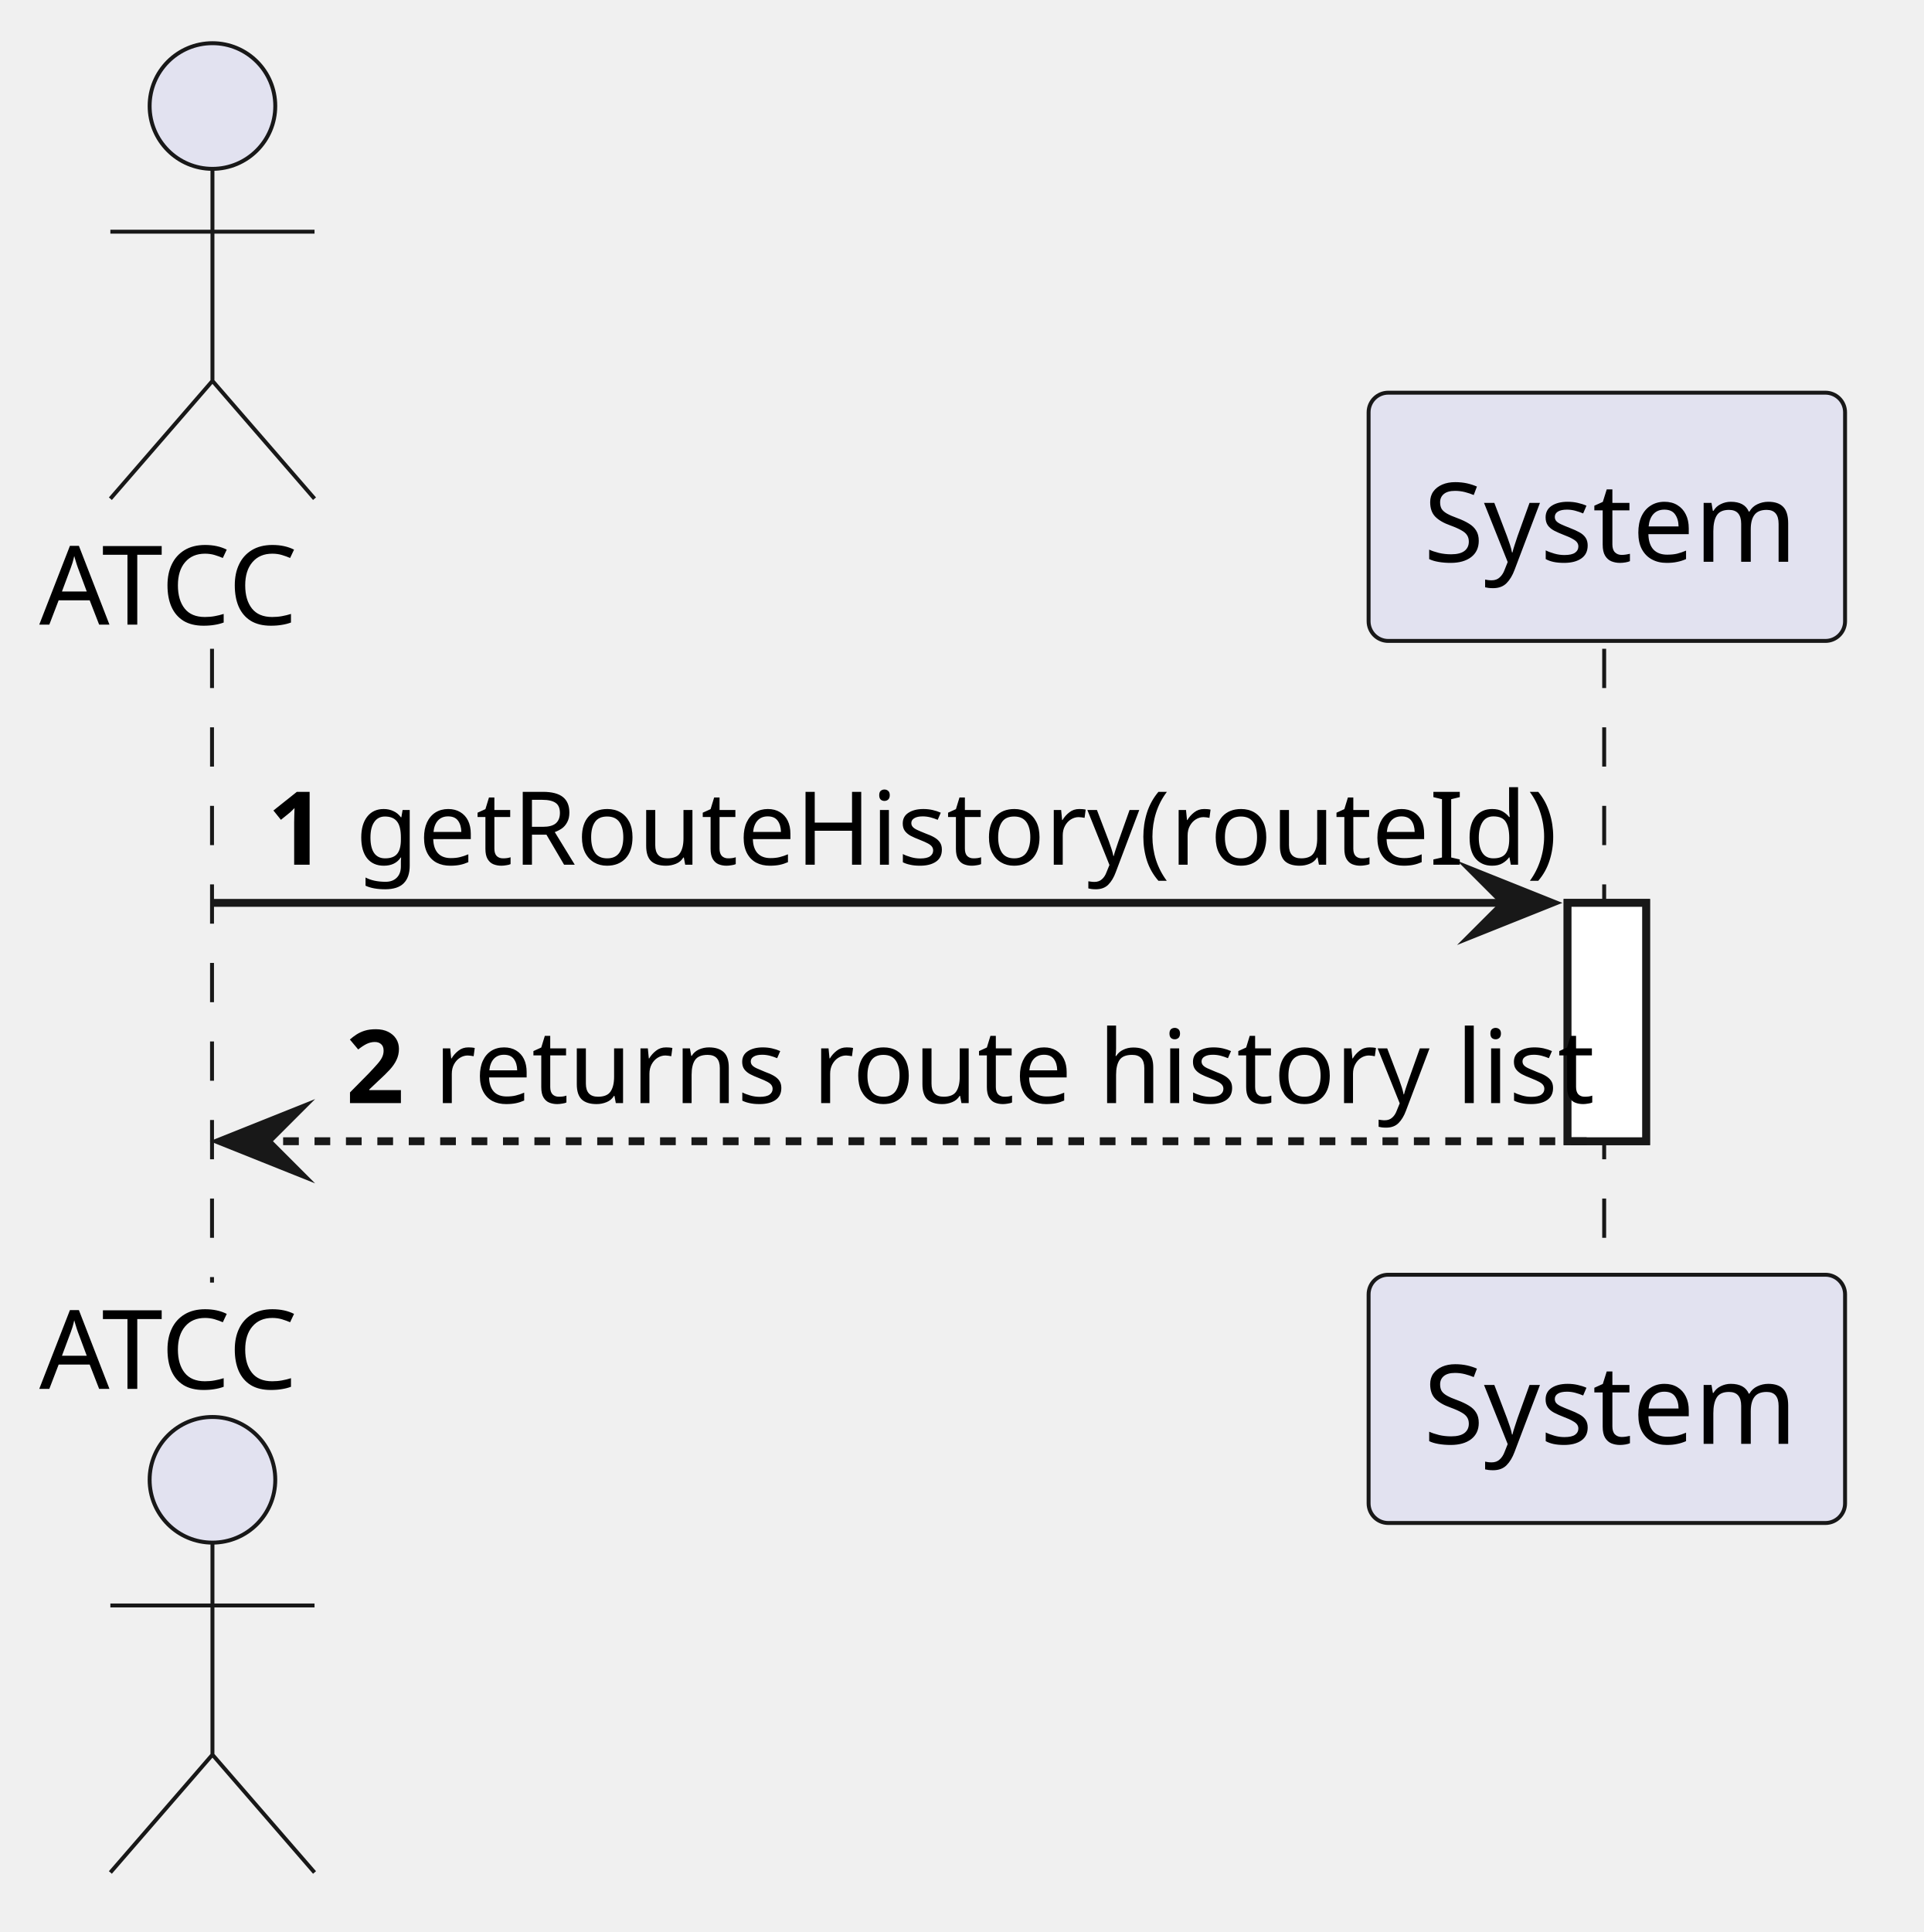
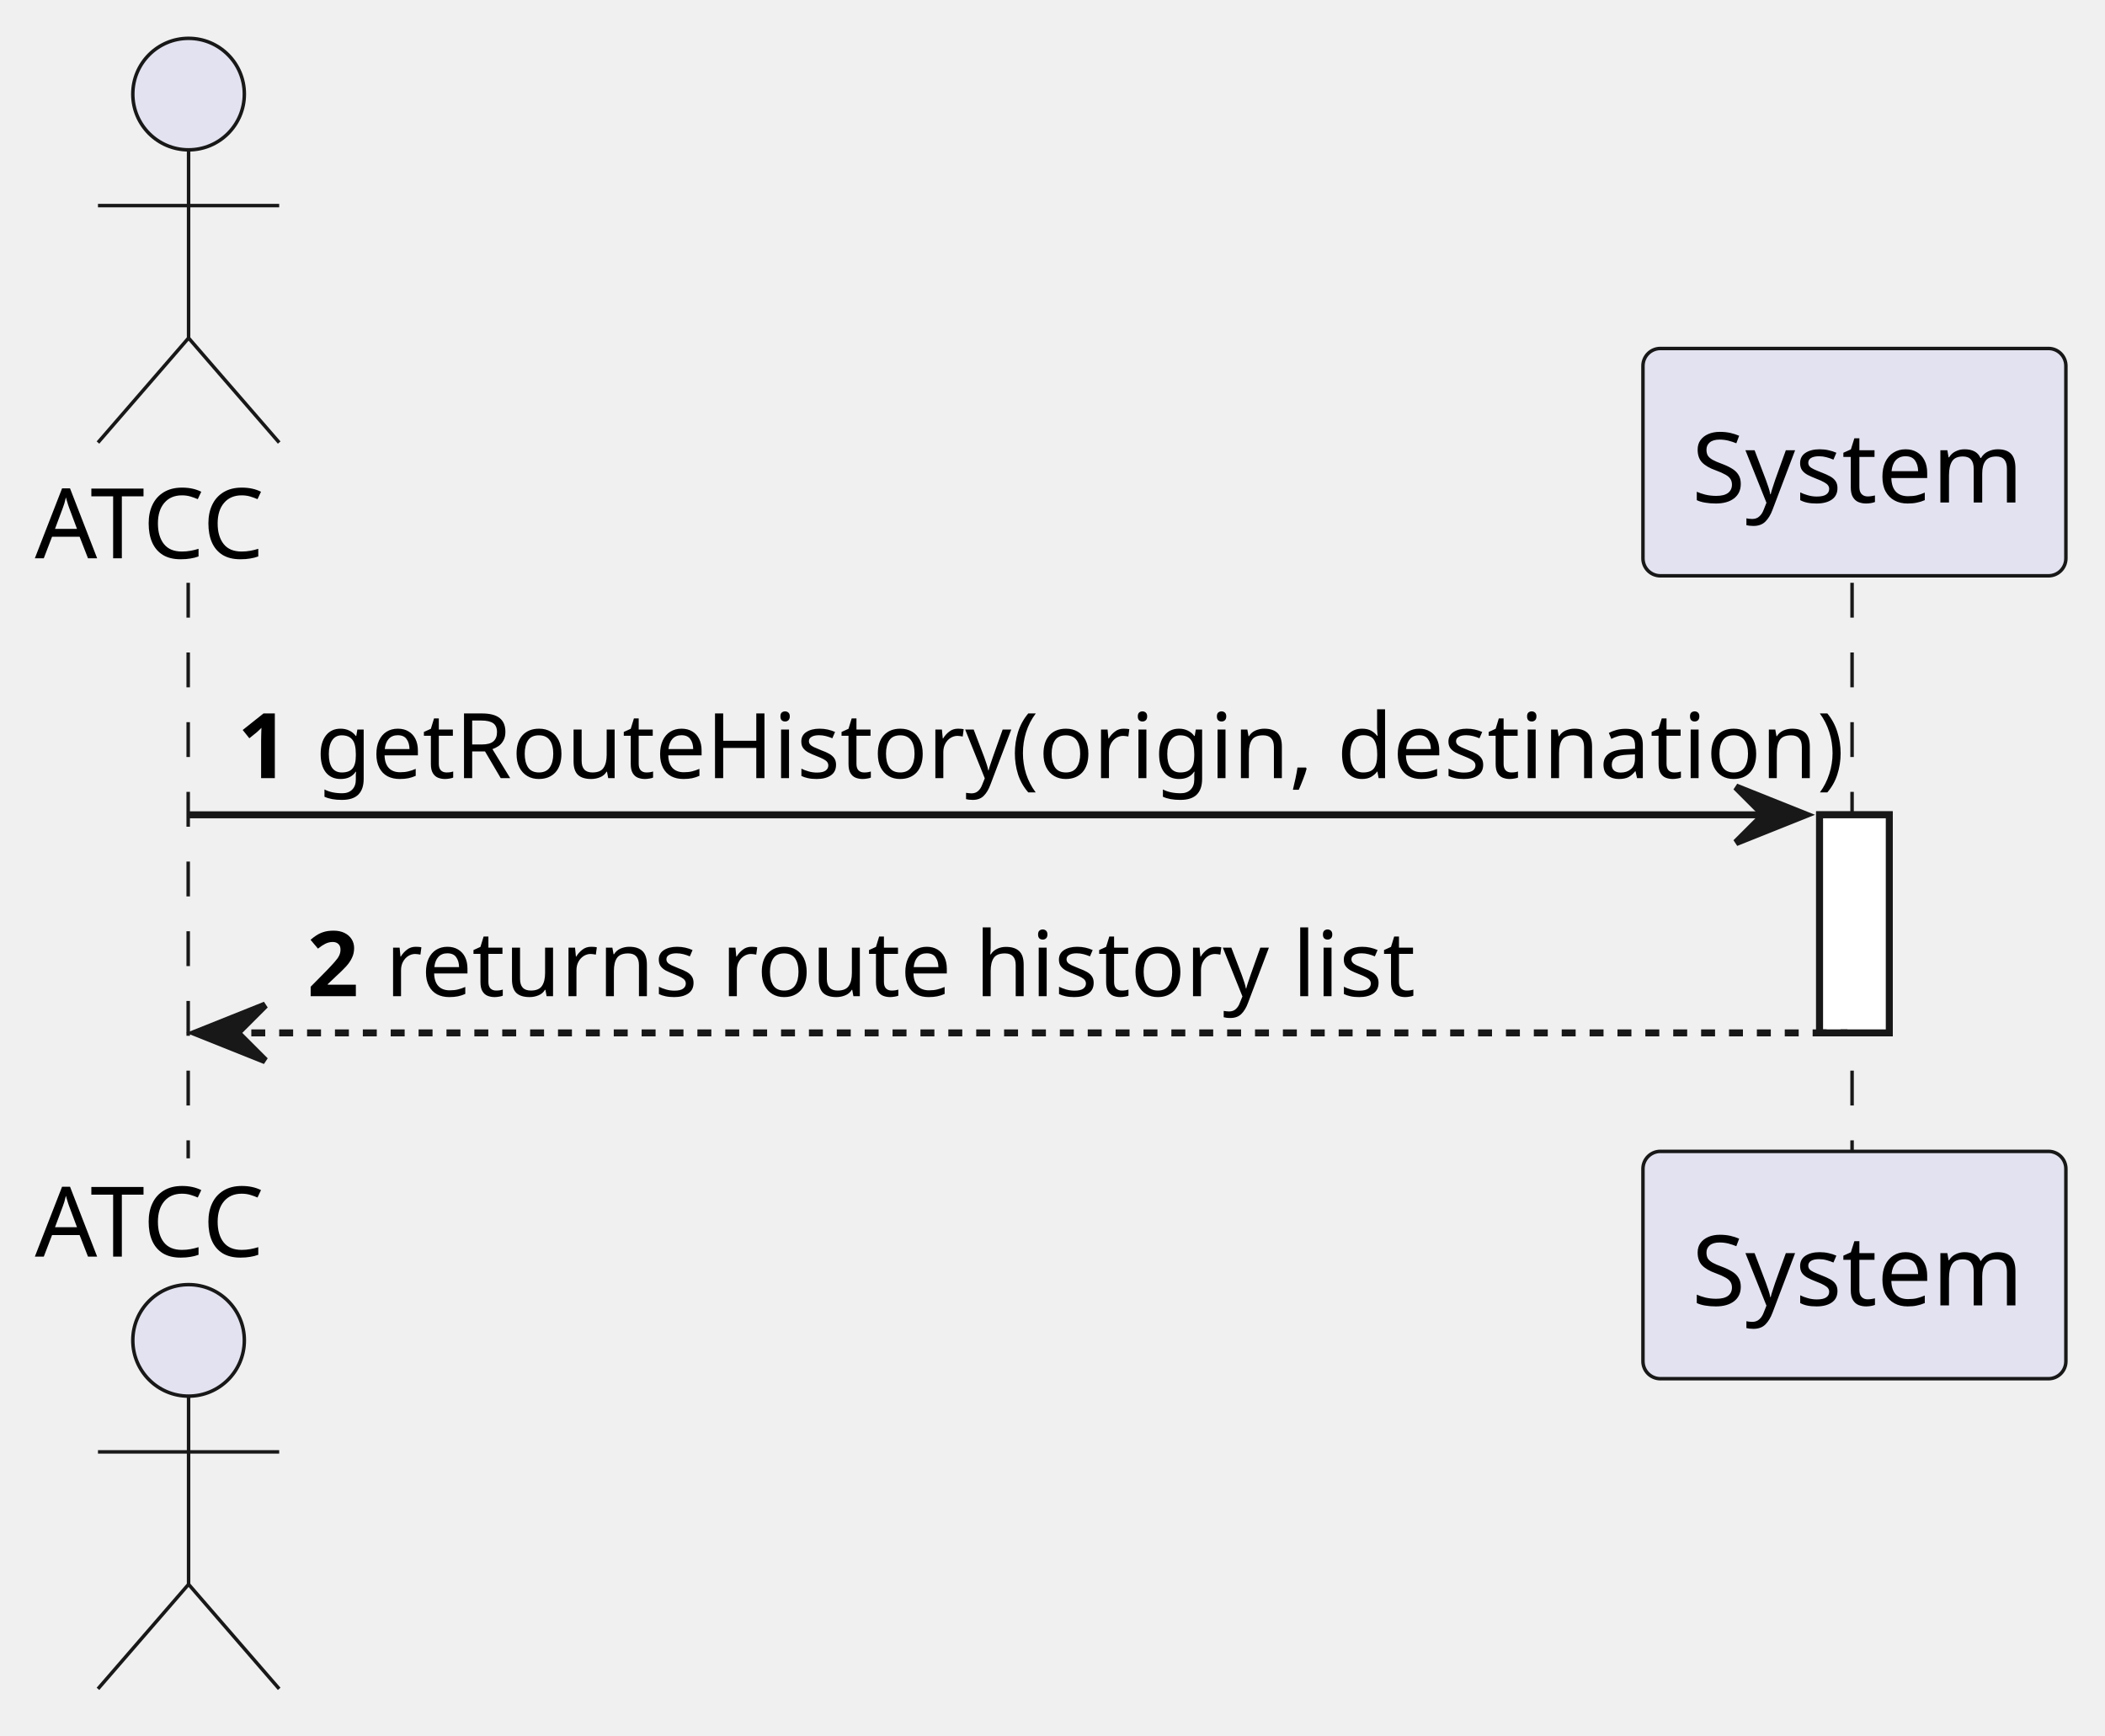
- <svg xmlns="http://www.w3.org/2000/svg" contentStyleType="text/css" data-diagram-type="SEQUENCE" height="246px" preserveAspectRatio="none" style="width:245px;height:246px;background:#FFFFFF;" version="1.1" viewBox="0 0 245 246" width="245px" zoomAndPan="magnify">
+ <svg xmlns="http://www.w3.org/2000/svg" contentStyleType="text/css" data-diagram-type="SEQUENCE" height="249px" preserveAspectRatio="none" style="width:302px;height:249px;background:#FFFFFF;" version="1.1" viewBox="0 0 302 249" width="302px" zoomAndPan="magnify">
  <defs />
  <g>
    <g>
-       <rect fill="#FFFFFF" height="30.352" style="stroke:#181818;stroke-width:1;" width="10" x="199.625" y="114.961" />
+       <rect fill="#FFFFFF" height="31.291" style="stroke:#181818;stroke-width:1;" width="10" x="261.051" y="116.912" />
    </g>
-     <g class="participant-lifeline" data-entity-uid="part1" data-qualified-name="Actor" data-source-line="2" id="part1-lifeline">
-       <g>
-         <rect fill="#000000" fill-opacity="0" height="80.703" width="8" x="23.055" y="82.609" />
-         <line style="stroke:#181818;stroke-width:0.5;stroke-dasharray:5,5;" x1="27" x2="27" y1="82.609" y2="163.312" />
-       </g>
+     <g>
+       <rect fill="#000000" fill-opacity="0" height="82.582" width="8" x="23.055" y="83.621" />
+       <line style="stroke:#181818;stroke-width:0.5;stroke-dasharray:5,5;" x1="27" x2="27" y1="83.621" y2="166.203" />
    </g>
-     <g class="participant-lifeline" data-entity-uid="part2" data-qualified-name="Sys" data-source-line="3" id="part2-lifeline">
-       <g>
-         <rect fill="#000000" fill-opacity="0" height="80.703" width="8" x="200.625" y="82.609" />
-         <line style="stroke:#181818;stroke-width:0.5;stroke-dasharray:5,5;" x1="204.287" x2="204.287" y1="82.609" y2="163.312" />
-       </g>
+     <g>
+       <rect fill="#000000" fill-opacity="0" height="82.582" width="8" x="262.051" y="83.621" />
+       <line style="stroke:#181818;stroke-width:0.5;stroke-dasharray:5,5;" x1="265.713" x2="265.713" y1="83.621" y2="166.203" />
    </g>
-     <g class="participant participant-head" data-entity-uid="part1" data-qualified-name="Actor" data-source-line="2" id="part1-head">
-       <text fill="#000000" font-family="sans-serif" font-size="14" lengthAdjust="spacing" textLength="38.11" x="5" y="79.533">ATCC</text>
+     <g class="participant participant-head" data-participant="Actor">
+       <text fill="#000000" font-family="sans-serif" font-size="14" lengthAdjust="spacing" textLength="38.11" x="5" y="80.107">ATCC</text>
      <ellipse cx="27.055" cy="13.5" fill="#E2E2F0" rx="8" ry="8" style="stroke:#181818;stroke-width:0.5;" />
      <path d="M27.055,21.5 L27.055,48.5 M14.055,29.5 L40.055,29.5 M27.055,48.5 L14.055,63.5 M27.055,48.5 L40.055,63.5" fill="none" style="stroke:#181818;stroke-width:0.5;" />
    </g>
-     <g class="participant participant-tail" data-entity-uid="part1" data-qualified-name="Actor" data-source-line="2" id="part1-tail">
-       <text fill="#000000" font-family="sans-serif" font-size="14" lengthAdjust="spacing" textLength="38.11" x="5" y="176.846">ATCC</text>
-       <ellipse cx="27.055" cy="188.422" fill="#E2E2F0" rx="8" ry="8" style="stroke:#181818;stroke-width:0.5;" />
-       <path d="M27.055,196.422 L27.055,223.422 M14.055,204.422 L40.055,204.422 M27.055,223.422 L14.055,238.422 M27.055,223.422 L40.055,238.422" fill="none" style="stroke:#181818;stroke-width:0.5;" />
+     <g class="participant participant-tail" data-participant="Actor">
+       <text fill="#000000" font-family="sans-serif" font-size="14" lengthAdjust="spacing" textLength="38.11" x="5" y="180.31">ATCC</text>
+       <ellipse cx="27.055" cy="192.324" fill="#E2E2F0" rx="8" ry="8" style="stroke:#181818;stroke-width:0.5;" />
+       <path d="M27.055,200.324 L27.055,227.324 M14.055,208.324 L40.055,208.324 M27.055,227.324 L14.055,242.324 M27.055,227.324 L40.055,242.324" fill="none" style="stroke:#181818;stroke-width:0.5;" />
    </g>
-     <g class="participant participant-head" data-entity-uid="part2" data-qualified-name="Sys" data-source-line="3" id="part2-head">
-       <rect fill="#E2E2F0" height="31.609" rx="2.5" ry="2.5" style="stroke:#181818;stroke-width:0.5;" width="60.676" x="174.287" y="50" />
-       <text fill="#000000" font-family="sans-serif" font-size="14" lengthAdjust="spacing" textLength="46.676" x="181.287" y="71.533">System</text>
+     <g class="participant participant-head" data-participant="Sys">
+       <rect fill="#E2E2F0" height="32.621" rx="2.5" ry="2.5" style="stroke:#181818;stroke-width:0.5;" width="60.676" x="235.713" y="50" />
+       <text fill="#000000" font-family="sans-serif" font-size="14" lengthAdjust="spacing" textLength="46.676" x="242.713" y="72.107">System</text>
    </g>
-     <g class="participant participant-tail" data-entity-uid="part2" data-qualified-name="Sys" data-source-line="3" id="part2-tail">
-       <rect fill="#E2E2F0" height="31.609" rx="2.5" ry="2.5" style="stroke:#181818;stroke-width:0.5;" width="60.676" x="174.287" y="162.312" />
-       <text fill="#000000" font-family="sans-serif" font-size="14" lengthAdjust="spacing" textLength="46.676" x="181.287" y="183.846">System</text>
+     <g class="participant participant-tail" data-participant="Sys">
+       <rect fill="#E2E2F0" height="32.621" rx="2.5" ry="2.5" style="stroke:#181818;stroke-width:0.5;" width="60.676" x="235.713" y="165.203" />
+       <text fill="#000000" font-family="sans-serif" font-size="14" lengthAdjust="spacing" textLength="46.676" x="242.713" y="187.31">System</text>
    </g>
    <g>
-       <rect fill="#FFFFFF" height="30.352" style="stroke:#181818;stroke-width:1;" width="10" x="199.625" y="114.961" />
+       <rect fill="#FFFFFF" height="31.291" style="stroke:#181818;stroke-width:1;" width="10" x="261.051" y="116.912" />
    </g>
-     <g class="message" data-entity-1="part1" data-entity-2="part2" data-source-line="5" id="msg1">
-       <polygon fill="#181818" points="187.625,110.961,197.625,114.961,187.625,118.961,191.625,114.961" style="stroke:#181818;stroke-width:1;stroke-linejoin:miter;stroke-miterlimit:10;" />
-       <line style="stroke:#181818;stroke-width:1;" x1="27.055" x2="193.625" y1="114.961" y2="114.961" />
-       <text fill="#000000" font-family="sans-serif" font-size="13" font-weight="700" lengthAdjust="spacing" textLength="7.23" x="34.055" y="110.105">1</text>
-       <text fill="#000000" font-family="sans-serif" font-size="13" lengthAdjust="spacing" textLength="142.34" x="45.285" y="110.105">getRouteHistory(routeId)</text>
+     <g class="message" data-participant-1="Actor" data-participant-2="Sys">
+       <polygon fill="#181818" points="249.051,112.912,259.051,116.912,249.051,120.912,253.051,116.912" style="stroke:#181818;stroke-width:1;" />
+       <line style="stroke:#181818;stroke-width:1;" x1="27.055" x2="255.051" y1="116.912" y2="116.912" />
+       <text fill="#000000" font-family="sans-serif" font-size="13" font-weight="bold" lengthAdjust="spacing" textLength="7.23" x="34.055" y="111.649">1</text>
+       <text fill="#000000" font-family="sans-serif" font-size="13" lengthAdjust="spacing" textLength="203.766" x="45.285" y="111.649">getRouteHistory(origin, destination)</text>
    </g>
-     <g class="message" data-entity-1="part2" data-entity-2="part1" data-source-line="7" id="msg2">
-       <polygon fill="#181818" points="38.055,141.312,28.055,145.312,38.055,149.312,34.055,145.312" style="stroke:#181818;stroke-width:1;stroke-linejoin:miter;stroke-miterlimit:10;" />
-       <line style="stroke:#181818;stroke-width:1;stroke-dasharray:2,2;" x1="32.055" x2="203.625" y1="145.312" y2="145.312" />
-       <text fill="#000000" font-family="sans-serif" font-size="13" font-weight="700" lengthAdjust="spacing" textLength="7.23" x="44.055" y="140.456">2</text>
-       <text fill="#000000" font-family="sans-serif" font-size="13" lengthAdjust="spacing" textLength="135.103" x="55.285" y="140.456">returns route history list</text>
+     <g class="message" data-participant-1="Sys" data-participant-2="Actor">
+       <polygon fill="#181818" points="38.055,144.203,28.055,148.203,38.055,152.203,34.055,148.203" style="stroke:#181818;stroke-width:1;" />
+       <line style="stroke:#181818;stroke-width:1;stroke-dasharray:2,2;" x1="32.055" x2="265.051" y1="148.203" y2="148.203" />
+       <text fill="#000000" font-family="sans-serif" font-size="13" font-weight="bold" lengthAdjust="spacing" textLength="7.23" x="44.055" y="142.94">2</text>
+       <text fill="#000000" font-family="sans-serif" font-size="13" lengthAdjust="spacing" textLength="135.103" x="55.285" y="142.94">returns route history list</text>
    </g>
  </g>
</svg>
